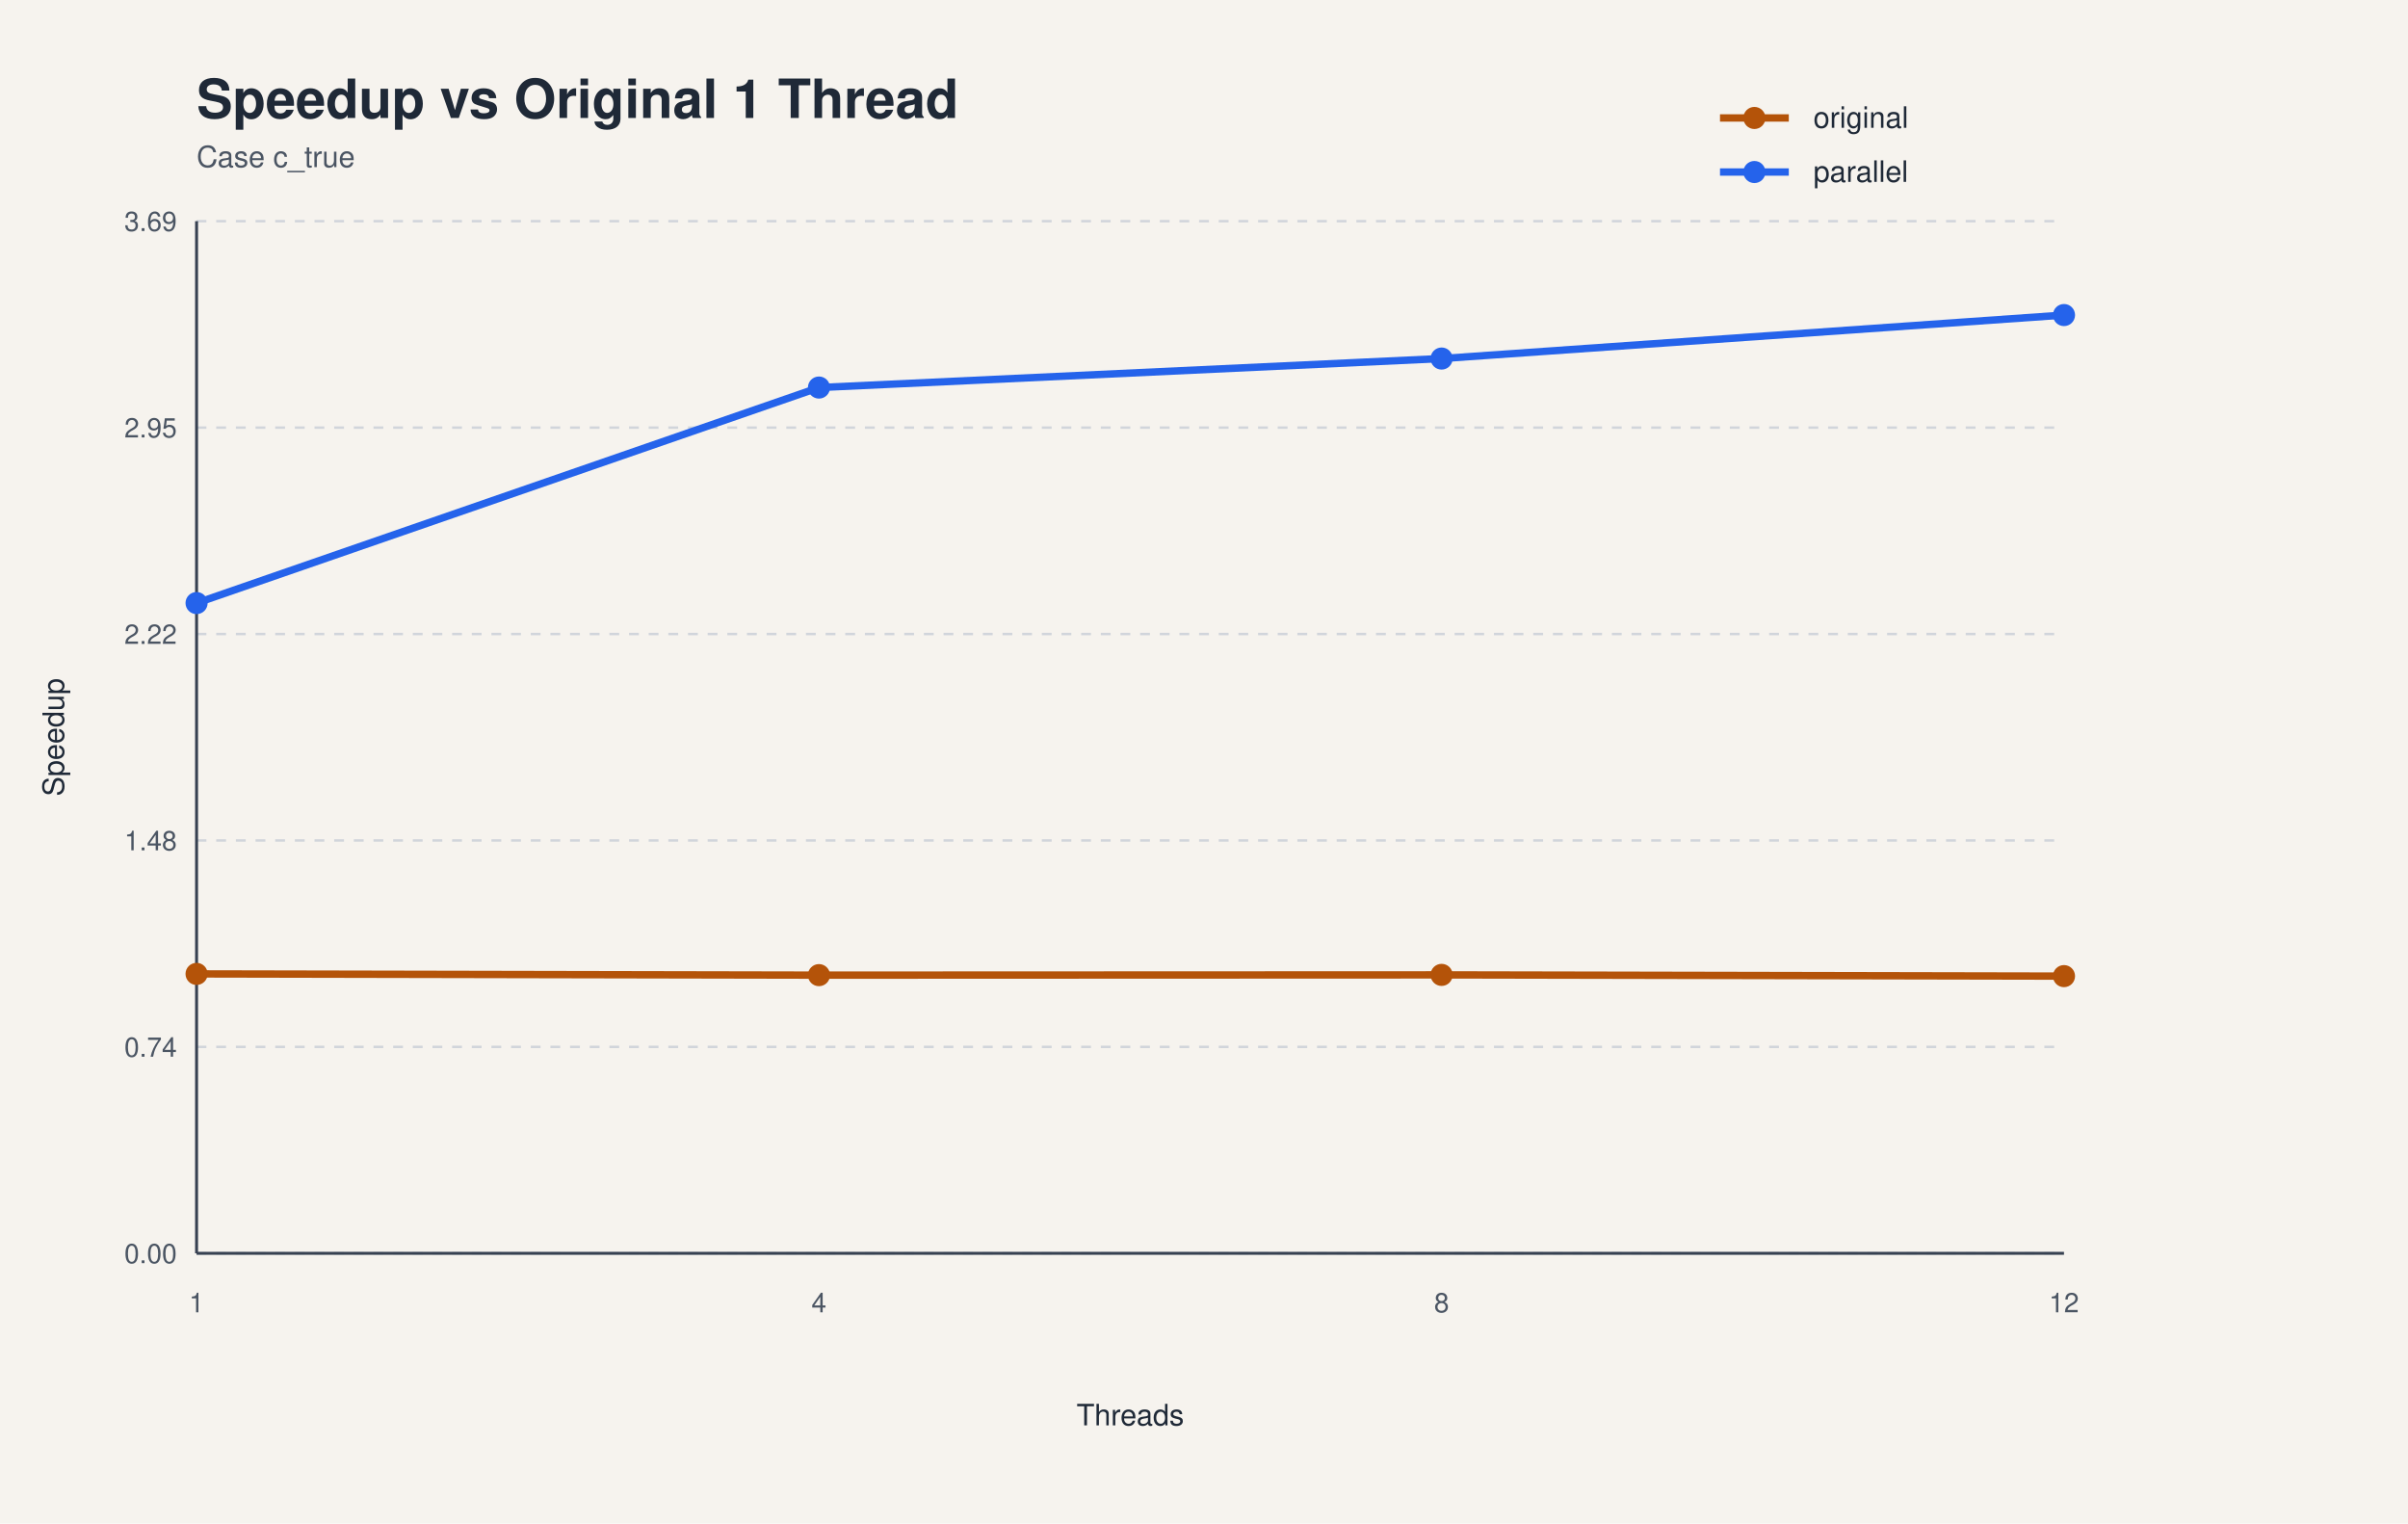
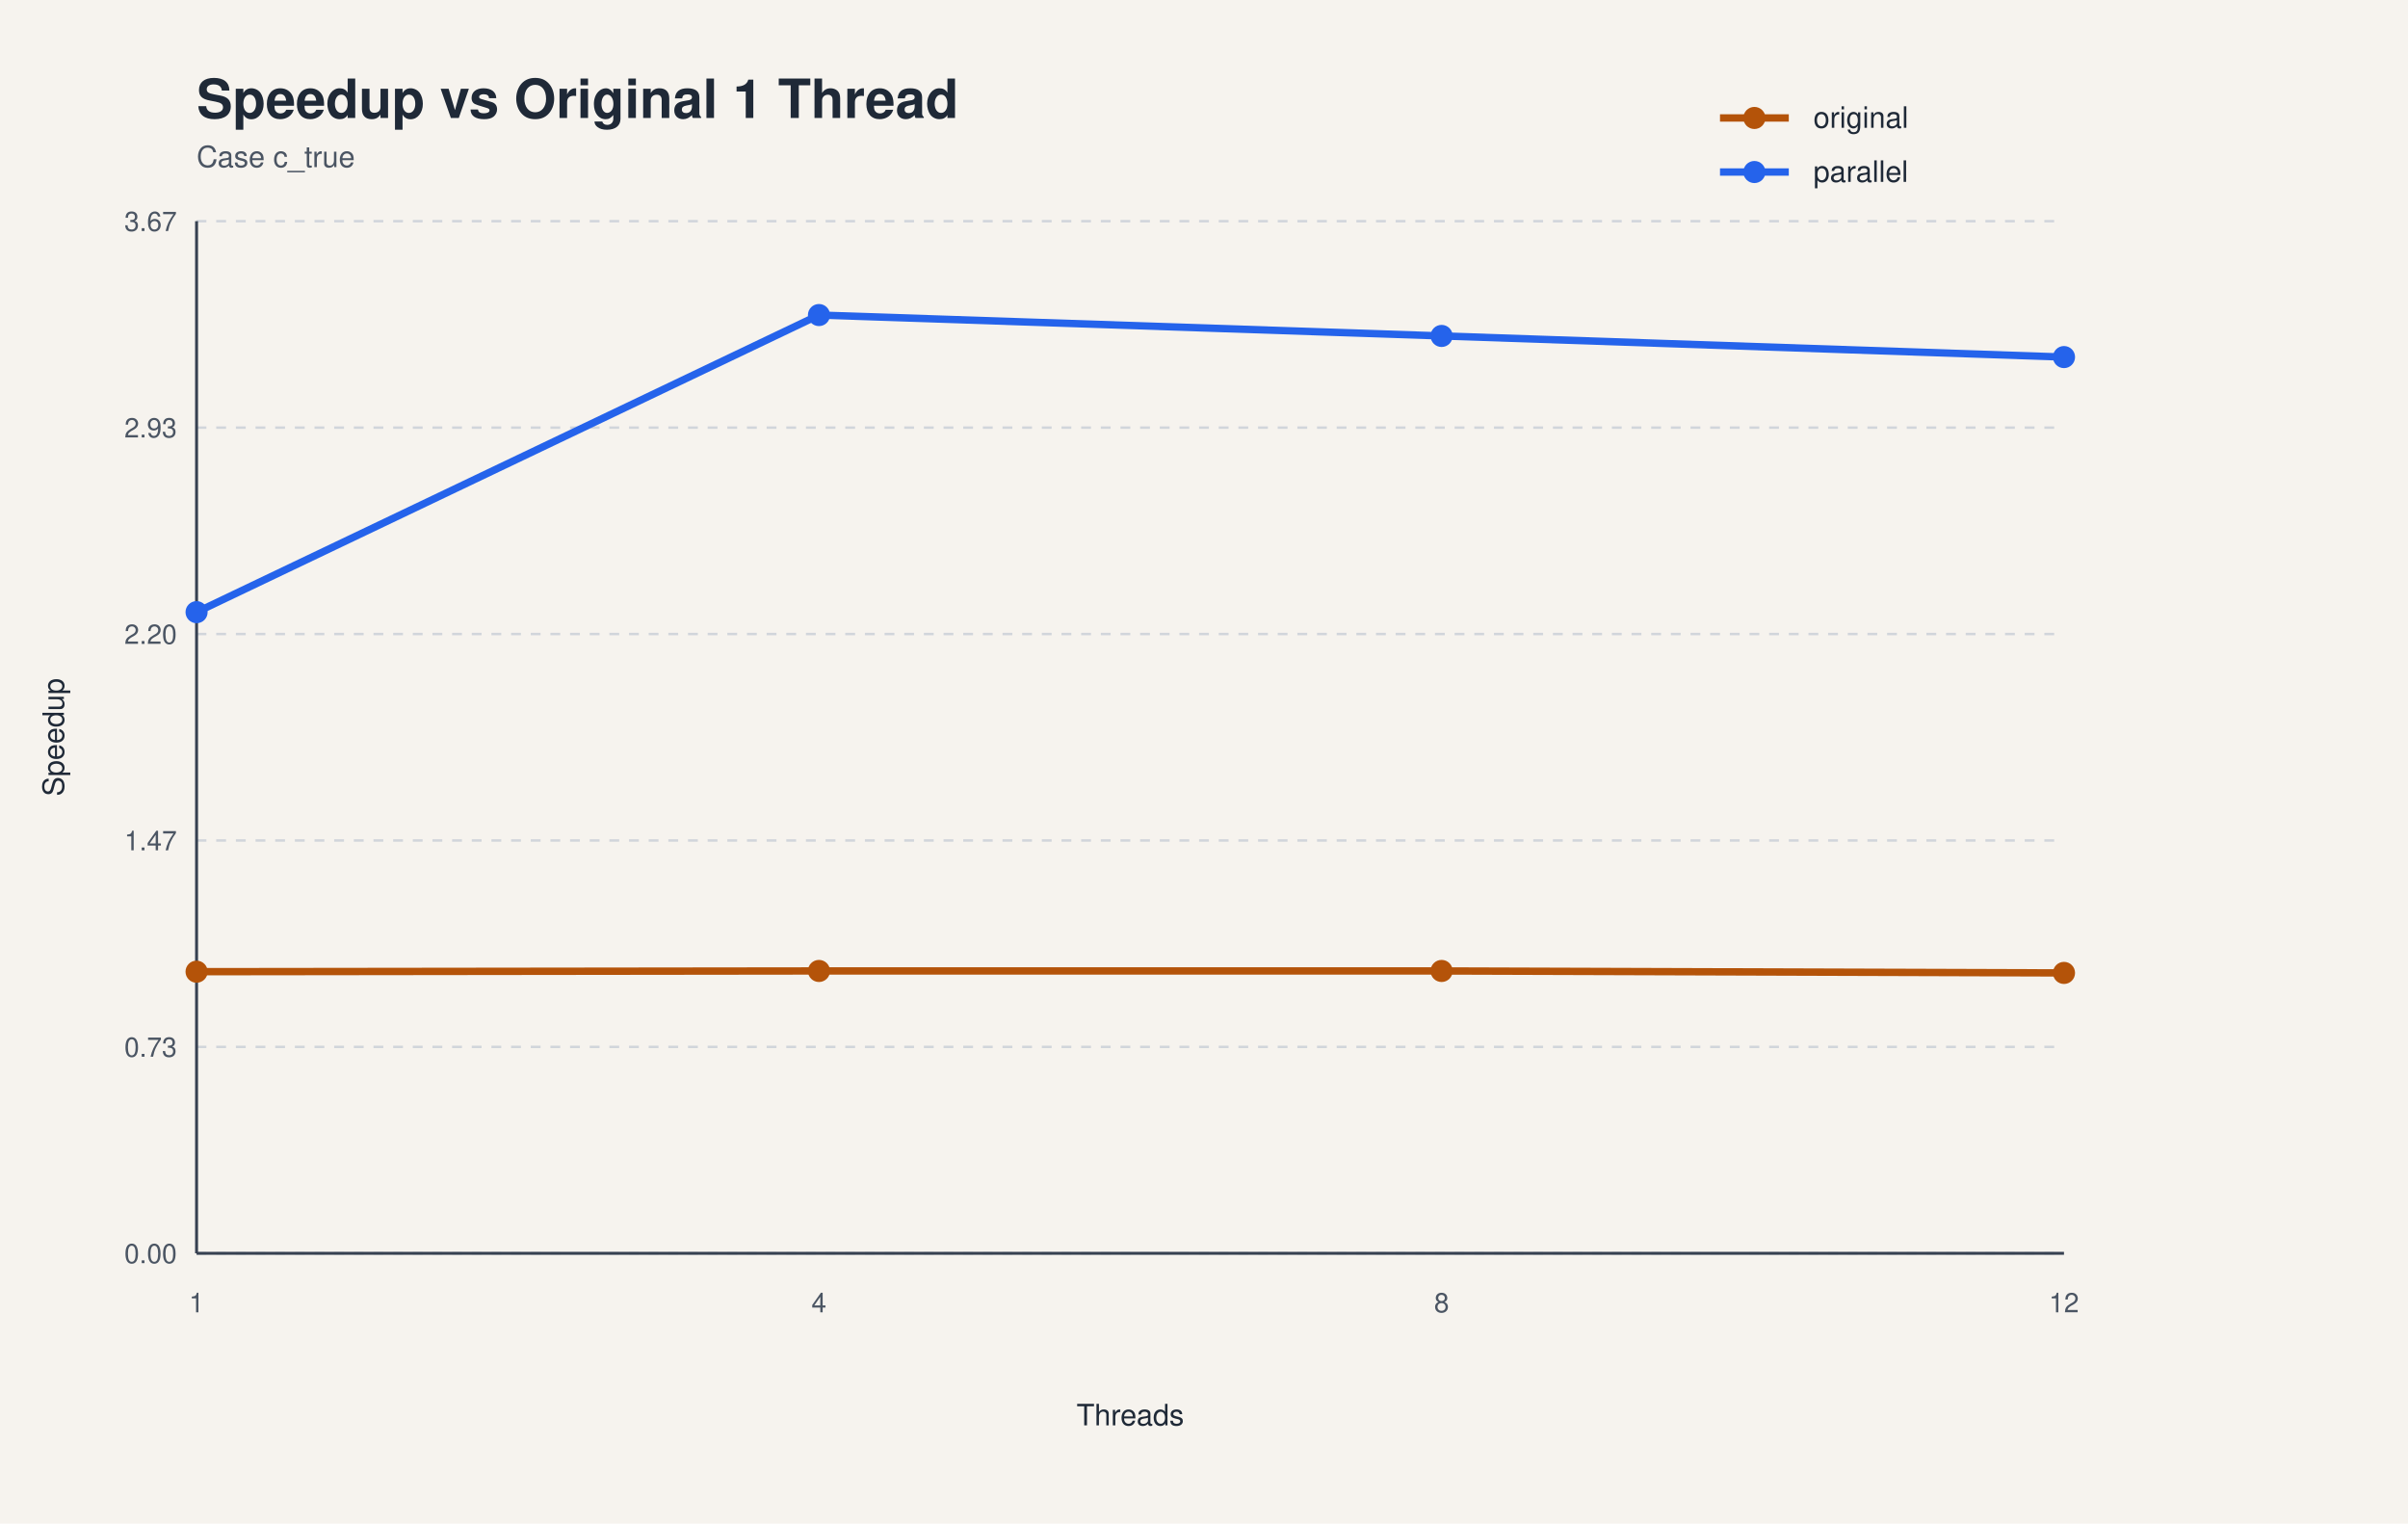
- <svg xmlns="http://www.w3.org/2000/svg" width="980" height="620" viewBox="0 0 980 620" role="img">
+ <svg xmlns="http://www.w3.org/2000/svg" width="980" height="620" viewBox="0 0 980 620">
  <rect width="100%" height="100%" fill="#f6f3ee" />
-   <style>
- text { font-family: "Helvetica", "Arial", sans-serif; fill: #1f2937; }
- .title { font-size: 22px; font-weight: 700; }
- .subtitle { font-size: 12px; fill: #4b5563; }
- .axis { stroke: #374151; stroke-width: 1.2; }
- .grid { stroke: #d1d5db; stroke-width: 1; stroke-dasharray: 4 4; }
- .tick { font-size: 11px; fill: #4b5563; }
- .label { font-size: 12px; }
- .legend { font-size: 12px; }
- </style>
+   <style>text { font-family: Helvetica, Arial, sans-serif; fill: #1f2937; } .title { font-size: 22px; font-weight: 700; } .subtitle { font-size: 12px; fill: #4b5563; } .axis { stroke: #374151; stroke-width: 1.2; } .grid { stroke: #d1d5db; stroke-width: 1; stroke-dasharray: 4 4; } .tick { font-size: 11px; fill: #4b5563; } .label { font-size: 12px; } .legend { font-size: 12px; }</style>
  <text class="title" x="80" y="48">Speedup vs Original 1 Thread</text>
  <text class="subtitle" x="80" y="68">Case c_true</text>
-   <line class="grid" x1="80.0" y1="510.0" x2="840.0" y2="510.0" />
-   <text class="tick" x="72.0" y="514.0" text-anchor="end">0.00</text>
-   <line class="grid" x1="80.0" y1="426.0" x2="840.0" y2="426.0" />
-   <text class="tick" x="72.0" y="430.0" text-anchor="end">0.74</text>
-   <line class="grid" x1="80.0" y1="342.0" x2="840.0" y2="342.0" />
-   <text class="tick" x="72.0" y="346.0" text-anchor="end">1.48</text>
-   <line class="grid" x1="80.0" y1="258.0" x2="840.0" y2="258.0" />
-   <text class="tick" x="72.0" y="262.0" text-anchor="end">2.22</text>
-   <line class="grid" x1="80.0" y1="174.0" x2="840.0" y2="174.0" />
-   <text class="tick" x="72.0" y="178.0" text-anchor="end">2.95</text>
-   <line class="grid" x1="80.0" y1="90.0" x2="840.0" y2="90.0" />
-   <text class="tick" x="72.0" y="94.0" text-anchor="end">3.69</text>
-   <line class="axis" x1="80.0" y1="510.0" x2="840.0" y2="510.0" />
-   <line class="axis" x1="80.0" y1="90.0" x2="80.0" y2="510.0" />
-   <text class="tick" x="80.0" y="534.0" text-anchor="middle">1</text>
-   <text class="tick" x="333.3" y="534.0" text-anchor="middle">4</text>
-   <text class="tick" x="586.7" y="534.0" text-anchor="middle">8</text>
-   <text class="tick" x="840.0" y="534.0" text-anchor="middle">12</text>
-   <circle cx="80.0" cy="396.3" r="4.5" fill="#b45309" />
-   <circle cx="333.3" cy="396.8" r="4.5" fill="#b45309" />
-   <circle cx="586.7" cy="396.7" r="4.5" fill="#b45309" />
-   <circle cx="840.0" cy="397.2" r="4.5" fill="#b45309" />
-   <polyline fill="none" stroke="#b45309" stroke-width="3" points="80.0,396.3 333.3,396.8 586.7,396.7 840.0,397.2" />
-   <circle cx="80.0" cy="245.4" r="4.5" fill="#2563eb" />
-   <circle cx="333.3" cy="157.7" r="4.5" fill="#2563eb" />
-   <circle cx="586.7" cy="145.9" r="4.5" fill="#2563eb" />
-   <circle cx="840.0" cy="128.2" r="4.5" fill="#2563eb" />
-   <polyline fill="none" stroke="#2563eb" stroke-width="3" points="80.0,245.4 333.3,157.7 586.7,145.9 840.0,128.2" />
-   <text class="label" x="460.0" y="580.0" text-anchor="middle">Threads</text>
+   <line class="grid" x1="80" y1="510.0" x2="840" y2="510.0" />
+   <text class="tick" x="72" y="514.0" text-anchor="end">0.00</text>
+   <line class="grid" x1="80" y1="426.0" x2="840" y2="426.0" />
+   <text class="tick" x="72" y="430.0" text-anchor="end">0.73</text>
+   <line class="grid" x1="80" y1="342.0" x2="840" y2="342.0" />
+   <text class="tick" x="72" y="346.0" text-anchor="end">1.47</text>
+   <line class="grid" x1="80" y1="258.0" x2="840" y2="258.0" />
+   <text class="tick" x="72" y="262.0" text-anchor="end">2.20</text>
+   <line class="grid" x1="80" y1="174.0" x2="840" y2="174.0" />
+   <text class="tick" x="72" y="178.0" text-anchor="end">2.93</text>
+   <line class="grid" x1="80" y1="90.0" x2="840" y2="90.0" />
+   <text class="tick" x="72" y="94.0" text-anchor="end">3.67</text>
+   <line class="axis" x1="80" y1="510" x2="840" y2="510" />
+   <line class="axis" x1="80" y1="90" x2="80" y2="510" />
+   <text class="tick" x="80.0" y="534" text-anchor="middle">1</text>
+   <text class="tick" x="333.3" y="534" text-anchor="middle">4</text>
+   <text class="tick" x="586.7" y="534" text-anchor="middle">8</text>
+   <text class="tick" x="840.0" y="534" text-anchor="middle">12</text>
+   <circle cx="80.0" cy="395.4" r="4.5" fill="#b45309" />
+   <circle cx="333.3" cy="395.1" r="4.5" fill="#b45309" />
+   <circle cx="586.7" cy="395.1" r="4.5" fill="#b45309" />
+   <circle cx="840.0" cy="395.9" r="4.5" fill="#b45309" />
+   <polyline fill="none" stroke="#b45309" stroke-width="3" points="80.0,395.4 333.3,395.1 586.7,395.1 840.0,395.9" />
+   <circle cx="80.0" cy="249.1" r="4.5" fill="#2563eb" />
+   <circle cx="333.3" cy="128.2" r="4.5" fill="#2563eb" />
+   <circle cx="586.7" cy="136.7" r="4.5" fill="#2563eb" />
+   <circle cx="840.0" cy="145.3" r="4.5" fill="#2563eb" />
+   <polyline fill="none" stroke="#2563eb" stroke-width="3" points="80.0,249.1 333.3,128.2 586.7,136.7 840.0,145.3" />
+   <text class="label" x="460.0" y="580" text-anchor="middle">Threads</text>
  <text class="label" x="26" y="300.0" transform="rotate(-90 26 300.0)" text-anchor="middle">Speedup</text>
  <line x1="700" y1="48" x2="728" y2="48" stroke="#b45309" stroke-width="3" />
  <circle cx="714" cy="48" r="4.5" fill="#b45309" />
  <text class="legend" x="738" y="52">original</text>
  <line x1="700" y1="70" x2="728" y2="70" stroke="#2563eb" stroke-width="3" />
  <circle cx="714" cy="70" r="4.5" fill="#2563eb" />
  <text class="legend" x="738" y="74">parallel</text>
</svg>
